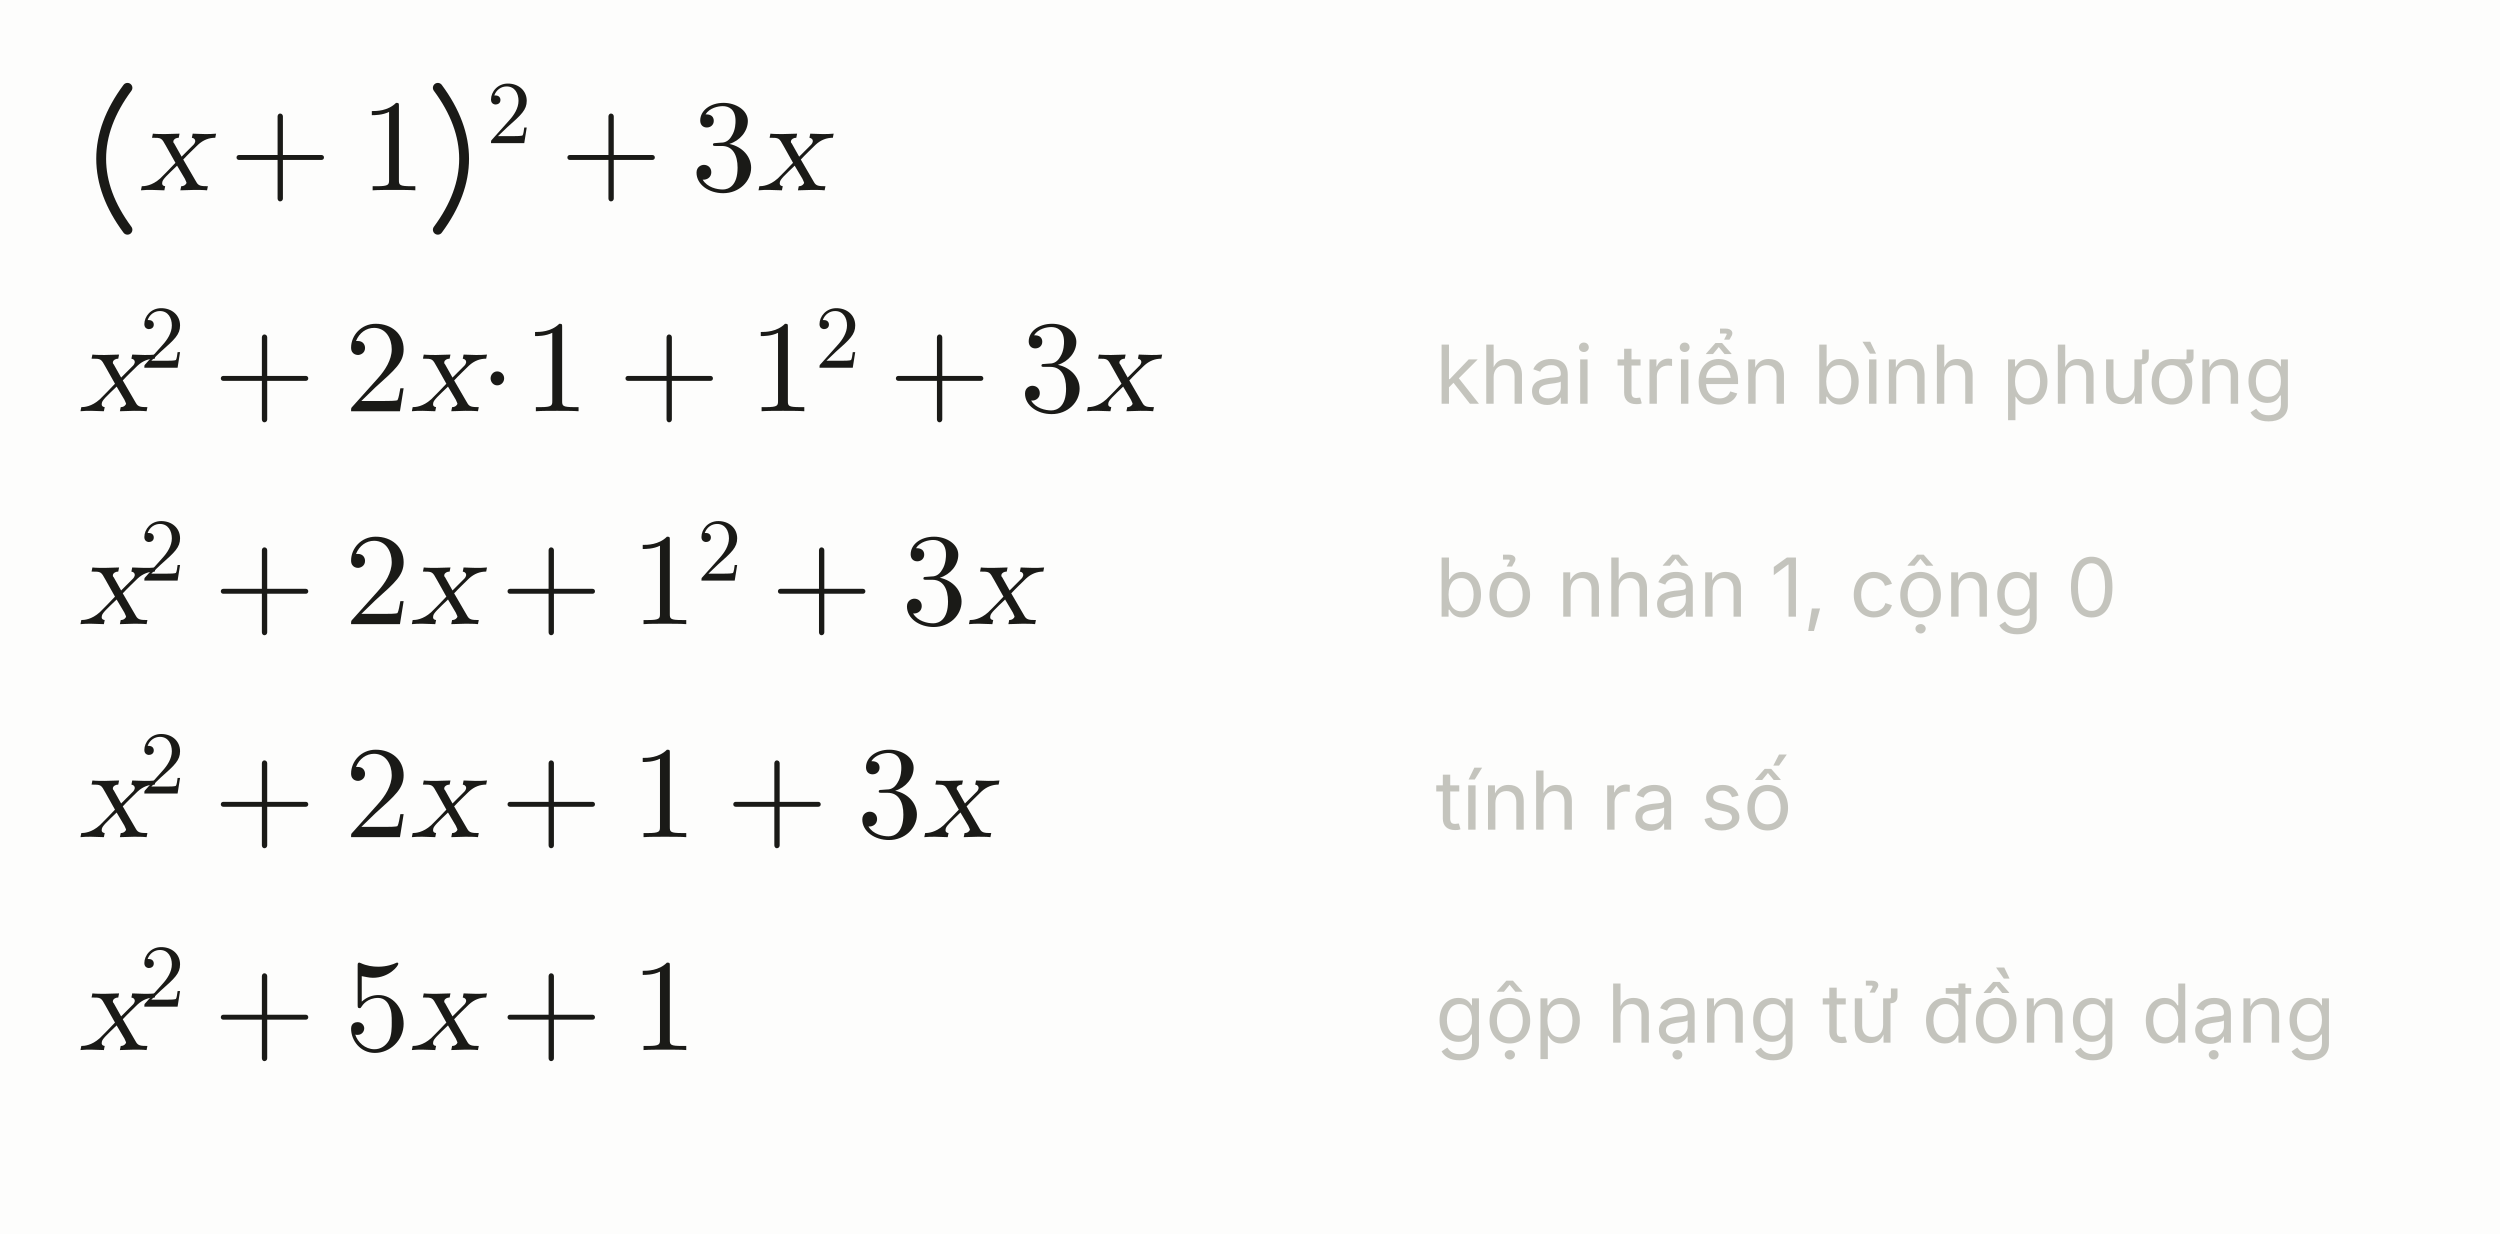
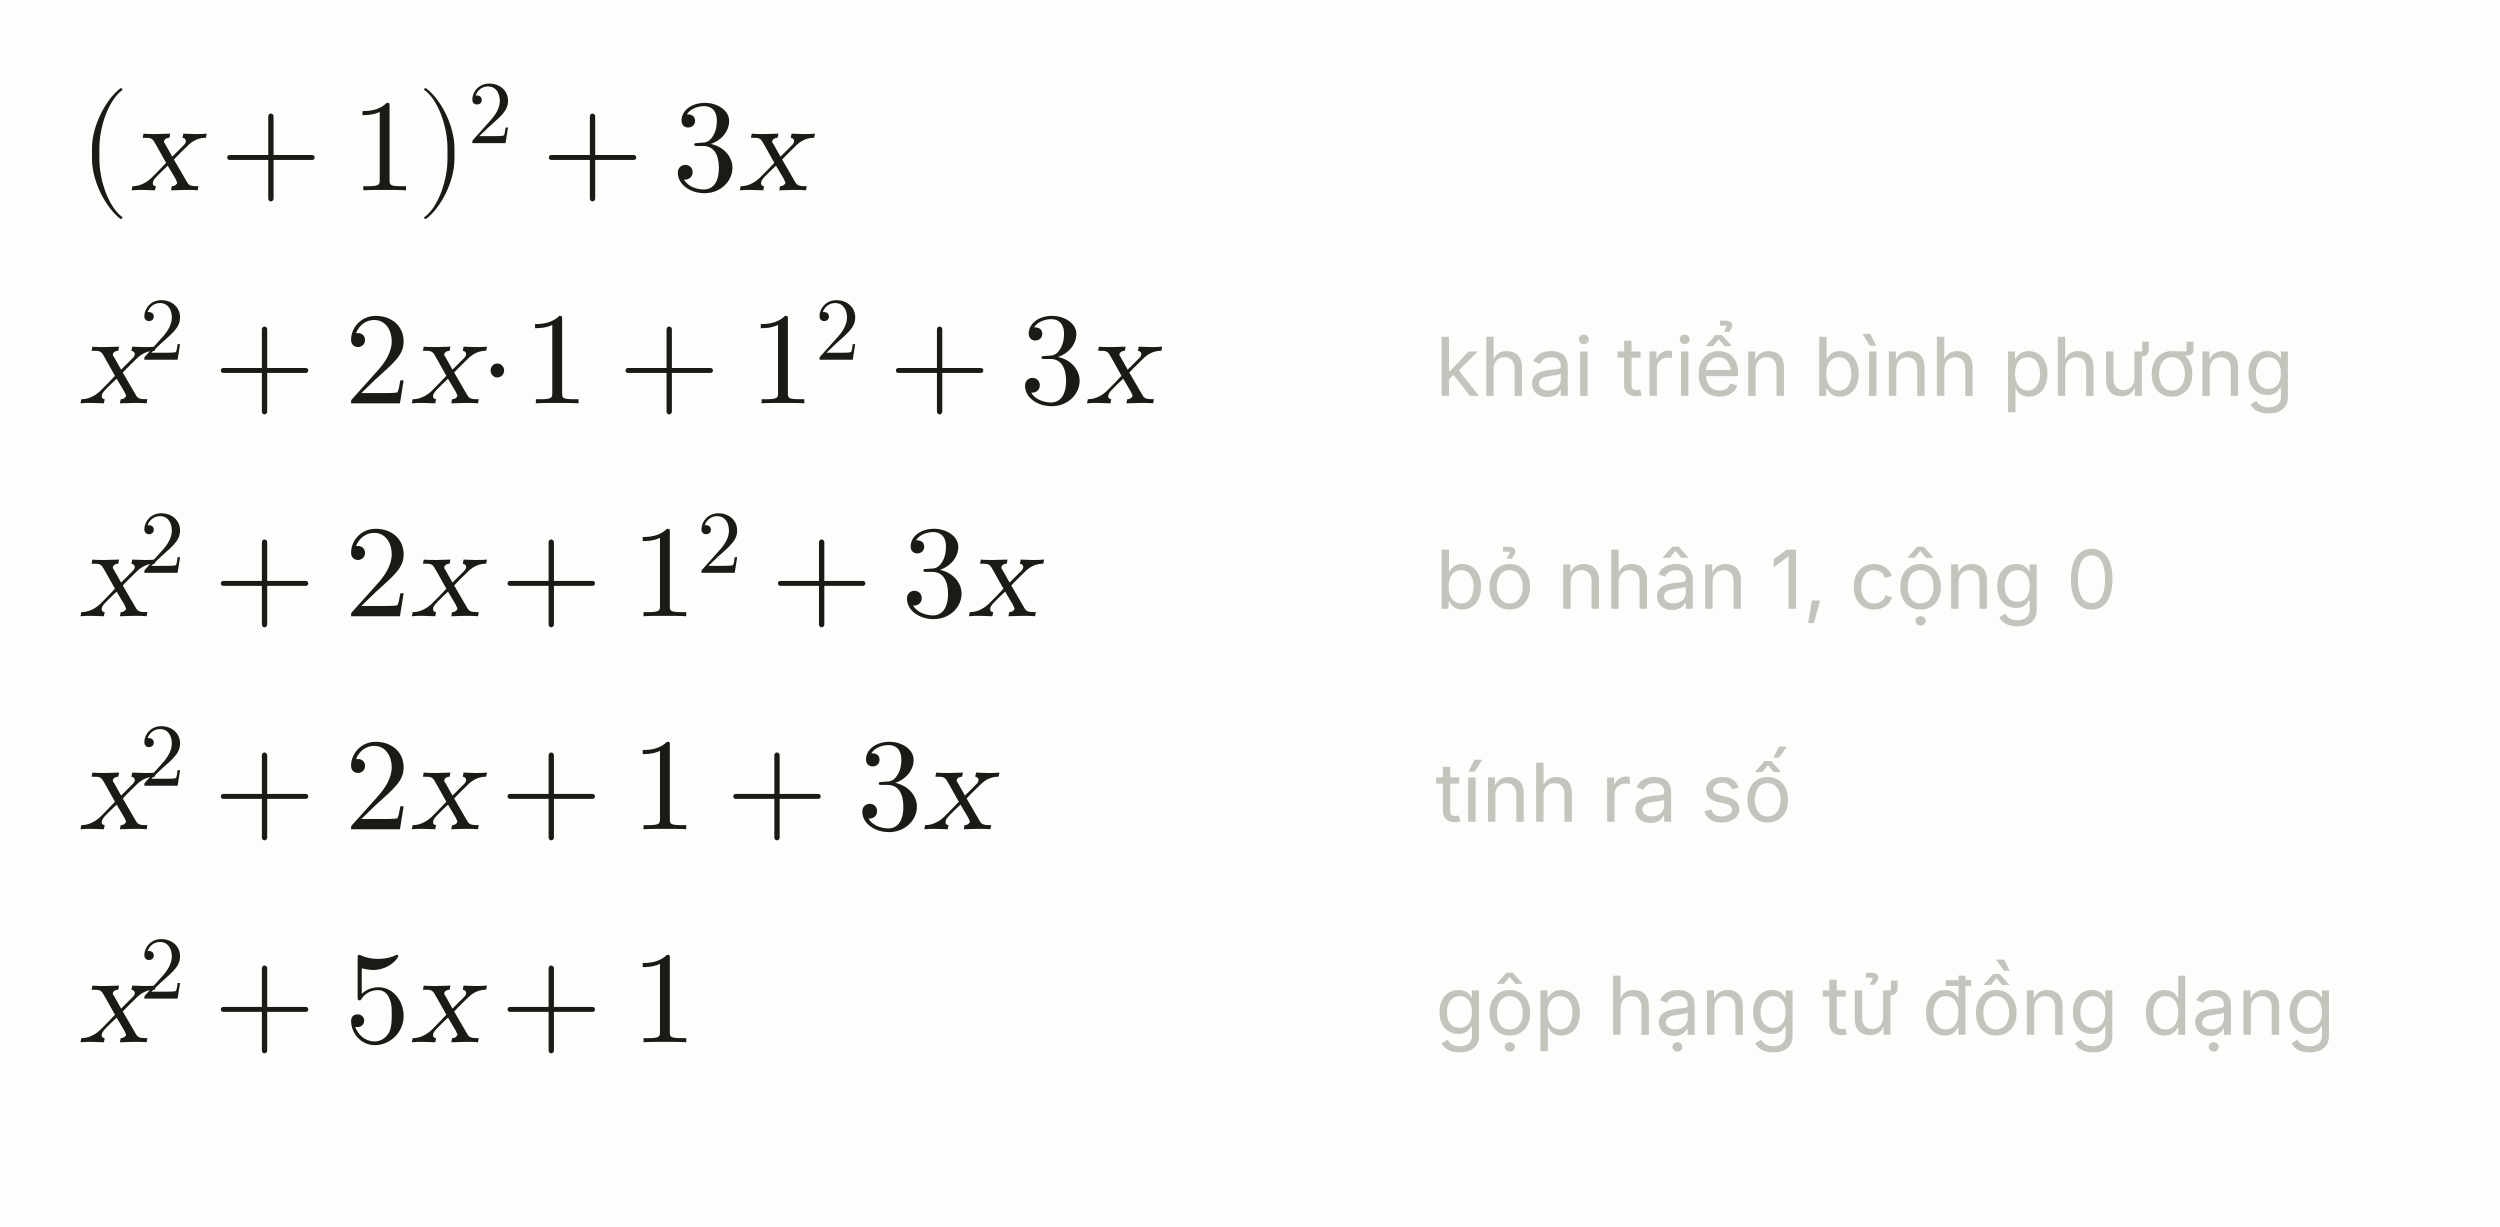
- <svg xmlns="http://www.w3.org/2000/svg" viewBox="-3 -3 95.13 46.958">
-   <rect fill="#FDFDFC" height="46.958" width="95.13" x="-3" y="-3" />
+ <svg xmlns="http://www.w3.org/2000/svg" viewBox="-3 -3 95.13 46.658">
+   <rect fill="#FDFDFC" height="46.658" width="95.13" x="-3" y="-3" />
  <defs>
    <pattern height="8" id="cv-pat-1" patternUnits="userSpaceOnUse" width="8">
      <rect fill="#0072B2" height="8" width="8" />
    </pattern>
    <pattern height="8" id="cv-pat-2" patternUnits="userSpaceOnUse" width="8">
      <rect fill="#9ED9F5" height="8" width="8" />
      <line stroke="#3E8BB5" stroke-width="1.2" x1="0" x2="8" y1="8" y2="0" />
      <line stroke="#3E8BB5" stroke-width="1.2" x1="-1" x2="1" y1="1" y2="-1" />
      <line stroke="#3E8BB5" stroke-width="1.2" x1="7" x2="9" y1="9" y2="7" />
    </pattern>
    <pattern height="8" id="cv-pat-3" patternUnits="userSpaceOnUse" width="8">
      <rect fill="#D55E00" height="8" width="8" />
      <line stroke="#8A3D00" stroke-width="1.2" x1="0" x2="8" y1="0" y2="8" />
      <line stroke="#8A3D00" stroke-width="1.2" x1="-1" x2="1" y1="7" y2="9" />
      <line stroke="#8A3D00" stroke-width="1.2" x1="7" x2="9" y1="-1" y2="1" />
    </pattern>
    <pattern height="8" id="cv-pat-4" patternUnits="userSpaceOnUse" width="8">
      <rect fill="#009E73" height="8" width="8" />
      <circle cx="4" cy="4" fill="#006147" r="1.4" />
    </pattern>
    <pattern height="8" id="cv-pat-5" patternUnits="userSpaceOnUse" width="8">
      <rect fill="#E69F00" height="8" width="8" />
      <line stroke="#9A6B00" stroke-width="1.2" x1="0" x2="8" y1="4" y2="4" />
      <line stroke="#9A6B00" stroke-width="1.2" x1="4" x2="4" y1="0" y2="8" />
    </pattern>
    <pattern height="8" id="cv-pat-6" patternUnits="userSpaceOnUse" width="8">
      <rect fill="#CC79A7" height="8" width="8" />
      <line stroke="#8A4E70" stroke-width="1.2" x1="0" x2="8" y1="4" y2="4" />
    </pattern>
    <pattern height="8" id="cv-pat-7" patternUnits="userSpaceOnUse" width="8">
      <rect fill="#F0E442" height="8" width="8" />
      <line stroke="#9C9400" stroke-width="1.2" x1="4" x2="4" y1="0" y2="8" />
    </pattern>
    <pattern height="8" id="cv-pat-8" patternUnits="userSpaceOnUse" width="8">
      <rect fill="#3A3A3A" height="8" width="8" />
      <line stroke="#000000" stroke-width="1.2" x1="0" x2="8" y1="0" y2="8" />
      <line stroke="#000000" stroke-width="1.2" x1="0" x2="8" y1="8" y2="0" />
    </pattern>
  </defs>
  <g class="cv-algebra">
    <g class="cv-alg-row">
-       <text data-el="r0-e1" fill="#1A1A17" font-family="'KaTeX_Main', 'Latin Modern Math', serif" font-size="5" font-style="italic" x="2.3" y="4.242">x</text>
-       <text data-el="r0-e3" fill="#1A1A17" font-family="'KaTeX_Main', 'Latin Modern Math', serif" font-size="5" x="5.72" y="4.242">+</text>
-       <text data-el="r0-e2" fill="#1A1A17" font-family="'KaTeX_Main', 'Latin Modern Math', serif" font-size="5" x="10.71" y="4.242">1</text>
-       <text data-el="r0-e4" fill="#1A1A17" font-family="'KaTeX_Main', 'Latin Modern Math', serif" font-size="3.4" x="15.51" y="2.448">2</text>
-       <text data-el="r0-e9" fill="#1A1A17" font-family="'KaTeX_Main', 'Latin Modern Math', serif" font-size="5" x="18.31" y="4.242">+</text>
-       <text data-el="r0-e6" fill="#1A1A17" font-family="'KaTeX_Main', 'Latin Modern Math', serif" font-size="5" x="23.3" y="4.242">3</text>
-       <text data-el="r0-e7" fill="#1A1A17" font-family="'KaTeX_Main', 'Latin Modern Math', serif" font-size="5" font-style="italic" x="25.8" y="4.242">x</text>
-       <path d="M1.85 0.342Q-0.15 3.042 1.85 5.742" data-el="r0-e5" fill="none" stroke="#1A1A17" stroke-linecap="round" stroke-linejoin="round" stroke-width="0.375" />
-       <path d="M13.66 0.342Q15.66 3.042 13.66 5.742" data-el="r0-e5" fill="none" stroke="#1A1A17" stroke-linecap="round" stroke-linejoin="round" stroke-width="0.375" />
-       <g>
-         <rect fill="none" height="5.4" rx="0.6" width="2.92" x="2" y="0.342" />
-       </g>
-       <g>
-         <rect fill="none" height="5.4" rx="0.6" width="3.1" x="10.41" y="0.342" />
-       </g>
-       <g>
-         <rect fill="none" height="5.4" rx="0.6" width="11.51" x="2" y="0.342" />
-       </g>
-       <g>
-         <rect fill="none" height="3.864" rx="0.6" width="2.3" x="15.21" y="-0.3" />
-       </g>
-       <g>
-         <rect fill="none" height="6.342" rx="0.6" width="17.81" x="-0.3" y="-0.3" />
-       </g>
-       <g>
-         <rect fill="none" height="5.4" rx="0.6" width="3.1" x="23" y="0.342" />
-       </g>
-       <g>
-         <rect fill="none" height="5.4" rx="0.6" width="2.92" x="25.5" y="0.342" />
-       </g>
-       <g>
-         <rect fill="none" height="5.4" rx="0.6" width="5.42" x="23" y="0.342" />
-       </g>
-       <g>
-         <rect fill="none" height="6.342" rx="0.6" width="28.72" x="-0.3" y="-0.3" />
-       </g>
-       <g>
-         <rect fill="none" height="6.942" rx="0.8" width="29.32" x="-0.6" y="-0.6" />
-       </g>
-     </g>
-     <g class="cv-alg-row">
-       <text data-el="r1-e1" fill="#1A1A17" font-family="'KaTeX_Main', 'Latin Modern Math', serif" font-size="5" font-style="italic" x="0" y="12.646">x</text>
-       <text data-el="r1-e10" fill="#1A1A17" font-family="'KaTeX_Main', 'Latin Modern Math', serif" font-size="3.4" x="2.32" y="10.99">2</text>
-       <text data-el="r1-e9" fill="#1A1A17" font-family="'KaTeX_Main', 'Latin Modern Math', serif" font-size="5" x="5.12" y="12.646">+</text>
-       <text data-el="r1-e12" fill="#1A1A17" font-family="'KaTeX_Main', 'Latin Modern Math', serif" font-size="5" x="10.11" y="12.646">2</text>
-       <text data-el="r1-e13" fill="#1A1A17" font-family="'KaTeX_Main', 'Latin Modern Math', serif" font-size="5" font-style="italic" x="12.61" y="12.646">x</text>
-       <text data-el="r1-e15" fill="#1A1A17" font-family="'KaTeX_Main', 'Latin Modern Math', serif" font-size="5" x="15.23" y="12.646">⋅</text>
-       <text data-el="r1-e14" fill="#1A1A17" font-family="'KaTeX_Main', 'Latin Modern Math', serif" font-size="5" x="16.92" y="12.646">1</text>
-       <text data-el="r1-e9" fill="#1A1A17" font-family="'KaTeX_Main', 'Latin Modern Math', serif" font-size="5" x="20.52" y="12.646">+</text>
-       <text data-el="r1-e2" fill="#1A1A17" font-family="'KaTeX_Main', 'Latin Modern Math', serif" font-size="5" x="25.51" y="12.646">1</text>
-       <text data-el="r1-e16" fill="#1A1A17" font-family="'KaTeX_Main', 'Latin Modern Math', serif" font-size="3.4" x="28.01" y="10.99">2</text>
-       <text data-el="r1-e9" fill="#1A1A17" font-family="'KaTeX_Main', 'Latin Modern Math', serif" font-size="5" x="30.81" y="12.646">+</text>
-       <text data-el="r1-e6" fill="#1A1A17" font-family="'KaTeX_Main', 'Latin Modern Math', serif" font-size="5" x="35.8" y="12.646">3</text>
-       <text data-el="r1-e7" fill="#1A1A17" font-family="'KaTeX_Main', 'Latin Modern Math', serif" font-size="5" font-style="italic" x="38.3" y="12.646">x</text>
-       <g>
-         <rect fill="none" height="5.4" rx="0.6" width="2.92" x="-0.3" y="8.746" />
-       </g>
-       <g>
-         <rect fill="none" height="3.864" rx="0.6" width="2.3" x="2.02" y="8.242" />
-       </g>
-       <g>
-         <rect fill="none" height="5.904" rx="0.6" width="4.62" x="-0.3" y="8.242" />
-       </g>
-       <g>
-         <rect fill="none" height="5.4" rx="0.6" width="3.1" x="9.81" y="8.746" />
-       </g>
-       <g>
-         <rect fill="none" height="5.4" rx="0.6" width="2.92" x="12.31" y="8.746" />
-       </g>
-       <g>
-         <rect fill="none" height="5.4" rx="0.6" width="3.1" x="16.62" y="8.746" />
-       </g>
-       <g>
-         <rect fill="none" height="5.4" rx="0.6" width="9.91" x="9.81" y="8.746" />
-       </g>
-       <g>
-         <rect fill="none" height="5.4" rx="0.6" width="3.1" x="25.21" y="8.746" />
-       </g>
-       <g>
-         <rect fill="none" height="3.864" rx="0.6" width="2.3" x="27.71" y="8.242" />
-       </g>
-       <g>
-         <rect fill="none" height="5.904" rx="0.6" width="4.8" x="25.21" y="8.242" />
-       </g>
-       <g>
-         <rect fill="none" height="5.4" rx="0.6" width="3.1" x="35.5" y="8.746" />
-       </g>
-       <g>
-         <rect fill="none" height="5.4" rx="0.6" width="2.92" x="38" y="8.746" />
-       </g>
-       <g>
-         <rect fill="none" height="5.4" rx="0.6" width="5.42" x="35.5" y="8.746" />
-       </g>
-       <g>
-         <rect fill="none" height="5.904" rx="0.6" width="41.22" x="-0.3" y="8.242" />
-       </g>
-       <g>
-         <rect fill="none" height="6.504" rx="0.8" width="41.82" x="-0.6" y="7.942" />
-       </g>
-       <text data-el="row1" fill="#C4C4BD" font-family="'Inter', 'Segoe UI', system-ui, sans-serif" font-size="3.1" x="51.62" y="12.361">khai triển bình phương</text>
-     </g>
-     <g class="cv-alg-row">
-       <text data-el="r2-e1" fill="#1A1A17" font-family="'KaTeX_Main', 'Latin Modern Math', serif" font-size="5" font-style="italic" x="0" y="20.75">x</text>
-       <text data-el="r2-e10" fill="#1A1A17" font-family="'KaTeX_Main', 'Latin Modern Math', serif" font-size="3.4" x="2.32" y="19.094">2</text>
-       <text data-el="r2-e9" fill="#1A1A17" font-family="'KaTeX_Main', 'Latin Modern Math', serif" font-size="5" x="5.12" y="20.75">+</text>
-       <text data-el="r2-e12" fill="#1A1A17" font-family="'KaTeX_Main', 'Latin Modern Math', serif" font-size="5" x="10.11" y="20.75">2</text>
-       <text data-el="r2-e13" fill="#1A1A17" font-family="'KaTeX_Main', 'Latin Modern Math', serif" font-size="5" font-style="italic" x="12.61" y="20.75">x</text>
-       <text data-el="r2-e9" fill="#1A1A17" font-family="'KaTeX_Main', 'Latin Modern Math', serif" font-size="5" x="16.03" y="20.75">+</text>
-       <text data-el="r2-e2" fill="#1A1A17" font-family="'KaTeX_Main', 'Latin Modern Math', serif" font-size="5" x="21.02" y="20.75">1</text>
-       <text data-el="r2-e16" fill="#1A1A17" font-family="'KaTeX_Main', 'Latin Modern Math', serif" font-size="3.4" x="23.52" y="19.094">2</text>
-       <text data-el="r2-e9" fill="#1A1A17" font-family="'KaTeX_Main', 'Latin Modern Math', serif" font-size="5" x="26.32" y="20.75">+</text>
-       <text data-el="r2-e6" fill="#1A1A17" font-family="'KaTeX_Main', 'Latin Modern Math', serif" font-size="5" x="31.31" y="20.75">3</text>
-       <text data-el="r2-e7" fill="#1A1A17" font-family="'KaTeX_Main', 'Latin Modern Math', serif" font-size="5" font-style="italic" x="33.81" y="20.75">x</text>
-       <g>
-         <rect fill="none" height="5.4" rx="0.6" width="2.92" x="-0.3" y="16.85" />
-       </g>
-       <g>
-         <rect fill="none" height="3.864" rx="0.6" width="2.3" x="2.02" y="16.346" />
-       </g>
-       <g>
-         <rect fill="none" height="5.904" rx="0.6" width="4.62" x="-0.3" y="16.346" />
-       </g>
-       <g>
-         <rect fill="none" height="5.4" rx="0.6" width="3.1" x="9.81" y="16.85" />
-       </g>
-       <g>
-         <rect fill="none" height="5.4" rx="0.6" width="2.92" x="12.31" y="16.85" />
-       </g>
-       <g>
-         <rect fill="none" height="5.4" rx="0.6" width="5.42" x="9.81" y="16.85" />
-       </g>
-       <g>
-         <rect fill="none" height="5.4" rx="0.6" width="3.1" x="20.72" y="16.85" />
-       </g>
-       <g>
-         <rect fill="none" height="3.864" rx="0.6" width="2.3" x="23.22" y="16.346" />
-       </g>
-       <g>
-         <rect fill="none" height="5.904" rx="0.6" width="4.8" x="20.72" y="16.346" />
-       </g>
-       <g>
-         <rect fill="none" height="5.4" rx="0.6" width="3.1" x="31.01" y="16.85" />
-       </g>
-       <g>
-         <rect fill="none" height="5.4" rx="0.6" width="2.92" x="33.51" y="16.85" />
-       </g>
-       <g>
-         <rect fill="none" height="5.4" rx="0.6" width="5.42" x="31.01" y="16.85" />
-       </g>
-       <g>
-         <rect fill="none" height="5.904" rx="0.6" width="36.73" x="-0.3" y="16.346" />
-       </g>
-       <g>
-         <rect fill="none" height="6.504" rx="0.8" width="37.33" x="-0.6" y="16.046" />
-       </g>
-       <text data-el="row2" fill="#C4C4BD" font-family="'Inter', 'Segoe UI', system-ui, sans-serif" font-size="3.1" x="51.62" y="20.465">bỏ nhân 1, cộng 0</text>
-     </g>
-     <g class="cv-alg-row">
-       <text data-el="r3-e1" fill="#1A1A17" font-family="'KaTeX_Main', 'Latin Modern Math', serif" font-size="5" font-style="italic" x="0" y="28.854">x</text>
-       <text data-el="r3-e10" fill="#1A1A17" font-family="'KaTeX_Main', 'Latin Modern Math', serif" font-size="3.4" x="2.32" y="27.198">2</text>
-       <text data-el="r3-e9" fill="#1A1A17" font-family="'KaTeX_Main', 'Latin Modern Math', serif" font-size="5" x="5.12" y="28.854">+</text>
-       <text data-el="r3-e12" fill="#1A1A17" font-family="'KaTeX_Main', 'Latin Modern Math', serif" font-size="5" x="10.11" y="28.854">2</text>
-       <text data-el="r3-e13" fill="#1A1A17" font-family="'KaTeX_Main', 'Latin Modern Math', serif" font-size="5" font-style="italic" x="12.61" y="28.854">x</text>
-       <text data-el="r3-e9" fill="#1A1A17" font-family="'KaTeX_Main', 'Latin Modern Math', serif" font-size="5" x="16.03" y="28.854">+</text>
-       <text data-el="r3-e20" fill="#1A1A17" font-family="'KaTeX_Main', 'Latin Modern Math', serif" font-size="5" x="21.02" y="28.854">1</text>
-       <text data-el="r3-e9" fill="#1A1A17" font-family="'KaTeX_Main', 'Latin Modern Math', serif" font-size="5" x="24.62" y="28.854">+</text>
-       <text data-el="r3-e6" fill="#1A1A17" font-family="'KaTeX_Main', 'Latin Modern Math', serif" font-size="5" x="29.61" y="28.854">3</text>
-       <text data-el="r3-e7" fill="#1A1A17" font-family="'KaTeX_Main', 'Latin Modern Math', serif" font-size="5" font-style="italic" x="32.11" y="28.854">x</text>
-       <g>
-         <rect fill="none" height="5.4" rx="0.6" width="2.92" x="-0.3" y="24.954" />
-       </g>
-       <g>
-         <rect fill="none" height="3.864" rx="0.6" width="2.3" x="2.02" y="24.45" />
-       </g>
-       <g>
-         <rect fill="none" height="5.904" rx="0.6" width="4.62" x="-0.3" y="24.45" />
-       </g>
-       <g>
-         <rect fill="none" height="5.4" rx="0.6" width="3.1" x="9.81" y="24.954" />
-       </g>
-       <g>
-         <rect fill="none" height="5.4" rx="0.6" width="2.92" x="12.31" y="24.954" />
-       </g>
-       <g>
-         <rect fill="none" height="5.4" rx="0.6" width="5.42" x="9.81" y="24.954" />
-       </g>
-       <g>
-         <rect fill="none" height="5.4" rx="0.6" width="3.1" x="20.72" y="24.954" />
-       </g>
-       <g>
-         <rect fill="none" height="5.4" rx="0.6" width="3.1" x="29.31" y="24.954" />
-       </g>
-       <g>
-         <rect fill="none" height="5.4" rx="0.6" width="2.92" x="31.81" y="24.954" />
-       </g>
-       <g>
-         <rect fill="none" height="5.4" rx="0.6" width="5.42" x="29.31" y="24.954" />
-       </g>
-       <g>
-         <rect fill="none" height="5.904" rx="0.6" width="35.03" x="-0.3" y="24.45" />
-       </g>
-       <g>
-         <rect fill="none" height="6.504" rx="0.8" width="35.63" x="-0.6" y="24.15" />
-       </g>
-       <text data-el="row3" fill="#C4C4BD" font-family="'Inter', 'Segoe UI', system-ui, sans-serif" font-size="3.1" x="51.62" y="28.569">tính ra số</text>
-     </g>
-     <g class="cv-alg-row">
-       <text data-el="r4-e1" fill="#1A1A17" font-family="'KaTeX_Main', 'Latin Modern Math', serif" font-size="5" font-style="italic" x="0" y="36.958">x</text>
-       <text data-el="r4-e10" fill="#1A1A17" font-family="'KaTeX_Main', 'Latin Modern Math', serif" font-size="3.4" x="2.32" y="35.302">2</text>
-       <text data-el="r4-e23" fill="#1A1A17" font-family="'KaTeX_Main', 'Latin Modern Math', serif" font-size="5" x="5.12" y="36.958">+</text>
-       <text data-el="r4-e21" fill="#1A1A17" font-family="'KaTeX_Main', 'Latin Modern Math', serif" font-size="5" x="10.11" y="36.958">5</text>
-       <text data-el="r4-e13" fill="#1A1A17" font-family="'KaTeX_Main', 'Latin Modern Math', serif" font-size="5" font-style="italic" x="12.61" y="36.958">x</text>
-       <text data-el="r4-e23" fill="#1A1A17" font-family="'KaTeX_Main', 'Latin Modern Math', serif" font-size="5" x="16.03" y="36.958">+</text>
-       <text data-el="r4-e20" fill="#1A1A17" font-family="'KaTeX_Main', 'Latin Modern Math', serif" font-size="5" x="21.02" y="36.958">1</text>
-       <g>
-         <rect fill="none" height="5.4" rx="0.6" width="2.92" x="-0.3" y="33.058" />
-       </g>
-       <g>
-         <rect fill="none" height="3.864" rx="0.6" width="2.3" x="2.02" y="32.554" />
-       </g>
-       <g>
-         <rect fill="none" height="5.904" rx="0.6" width="4.62" x="-0.3" y="32.554" />
-       </g>
-       <g>
-         <rect fill="none" height="5.4" rx="0.6" width="3.1" x="9.81" y="33.058" />
-       </g>
-       <g>
-         <rect fill="none" height="5.4" rx="0.6" width="2.92" x="12.31" y="33.058" />
-       </g>
-       <g>
-         <rect fill="none" height="5.4" rx="0.6" width="5.42" x="9.81" y="33.058" />
-       </g>
-       <g>
-         <rect fill="none" height="5.4" rx="0.6" width="3.1" x="20.72" y="33.058" />
-       </g>
-       <g>
-         <rect fill="none" height="5.904" rx="0.6" width="24.12" x="-0.3" y="32.554" />
-       </g>
-       <g>
-         <rect fill="none" height="6.504" rx="0.8" width="24.72" x="-0.6" y="32.254" />
-       </g>
-       <text data-el="row4" fill="#C4C4BD" font-family="'Inter', 'Segoe UI', system-ui, sans-serif" font-size="3.1" x="51.62" y="36.673">gộp hạng tử đồng dạng</text>
+       <text data-el="r0-e5" fill="#1A1A17" font-family="'KaTeX_Main', 'Latin Modern Math', serif" font-size="5" x="0" y="4.092">(</text>
+       <text data-el="r0-e1" fill="#1A1A17" font-family="'KaTeX_Main', 'Latin Modern Math', serif" font-size="5" font-style="italic" x="1.945" y="4.242">x</text>
+       <text data-el="r0-e3" fill="#1A1A17" font-family="'KaTeX_Main', 'Latin Modern Math', serif" font-size="5" x="5.365" y="4.242">+</text>
+       <text data-el="r0-e2" fill="#1A1A17" font-family="'KaTeX_Main', 'Latin Modern Math', serif" font-size="5" x="10.355" y="4.242">1</text>
+       <text data-el="r0-e5" fill="#1A1A17" font-family="'KaTeX_Main', 'Latin Modern Math', serif" font-size="5" x="12.855" y="4.092">)</text>
+       <text data-el="r0-e4" fill="#1A1A17" font-family="'KaTeX_Main', 'Latin Modern Math', serif" font-size="3.4" x="14.8" y="2.448">2</text>
+       <text data-el="r0-e9" fill="#1A1A17" font-family="'KaTeX_Main', 'Latin Modern Math', serif" font-size="5" x="17.6" y="4.242">+</text>
+       <text data-el="r0-e6" fill="#1A1A17" font-family="'KaTeX_Main', 'Latin Modern Math', serif" font-size="5" x="22.59" y="4.242">3</text>
+       <text data-el="r0-e7" fill="#1A1A17" font-family="'KaTeX_Main', 'Latin Modern Math', serif" font-size="5" font-style="italic" x="25.09" y="4.242">x</text>
+       <g>
+         <rect fill="none" height="5.4" rx="0.6" width="2.92" x="1.645" y="0.342" />
+       </g>
+       <g>
+         <rect fill="none" height="5.4" rx="0.6" width="3.1" x="10.055" y="0.342" />
+       </g>
+       <g>
+         <rect fill="none" height="5.4" rx="0.6" width="11.51" x="1.645" y="0.342" />
+       </g>
+       <g>
+         <rect fill="none" height="3.864" rx="0.6" width="2.3" x="14.5" y="-0.3" />
+       </g>
+       <g>
+         <rect fill="none" height="6.042" rx="0.6" width="17.1" x="-0.3" y="-0.3" />
+       </g>
+       <g>
+         <rect fill="none" height="5.4" rx="0.6" width="3.1" x="22.29" y="0.342" />
+       </g>
+       <g>
+         <rect fill="none" height="5.4" rx="0.6" width="2.92" x="24.79" y="0.342" />
+       </g>
+       <g>
+         <rect fill="none" height="5.4" rx="0.6" width="5.42" x="22.29" y="0.342" />
+       </g>
+       <g>
+         <rect fill="none" height="6.042" rx="0.6" width="28.01" x="-0.3" y="-0.3" />
+       </g>
+       <g>
+         <rect fill="none" height="6.642" rx="0.8" width="28.61" x="-0.6" y="-0.6" />
+       </g>
+     </g>
+     <g class="cv-alg-row">
+       <text data-el="r1-e1" fill="#1A1A17" font-family="'KaTeX_Main', 'Latin Modern Math', serif" font-size="5" font-style="italic" x="0" y="12.346">x</text>
+       <text data-el="r1-e10" fill="#1A1A17" font-family="'KaTeX_Main', 'Latin Modern Math', serif" font-size="3.4" x="2.32" y="10.69">2</text>
+       <text data-el="r1-e9" fill="#1A1A17" font-family="'KaTeX_Main', 'Latin Modern Math', serif" font-size="5" x="5.12" y="12.346">+</text>
+       <text data-el="r1-e12" fill="#1A1A17" font-family="'KaTeX_Main', 'Latin Modern Math', serif" font-size="5" x="10.11" y="12.346">2</text>
+       <text data-el="r1-e13" fill="#1A1A17" font-family="'KaTeX_Main', 'Latin Modern Math', serif" font-size="5" font-style="italic" x="12.61" y="12.346">x</text>
+       <text data-el="r1-e15" fill="#1A1A17" font-family="'KaTeX_Main', 'Latin Modern Math', serif" font-size="5" x="15.23" y="12.346">⋅</text>
+       <text data-el="r1-e14" fill="#1A1A17" font-family="'KaTeX_Main', 'Latin Modern Math', serif" font-size="5" x="16.92" y="12.346">1</text>
+       <text data-el="r1-e9" fill="#1A1A17" font-family="'KaTeX_Main', 'Latin Modern Math', serif" font-size="5" x="20.52" y="12.346">+</text>
+       <text data-el="r1-e2" fill="#1A1A17" font-family="'KaTeX_Main', 'Latin Modern Math', serif" font-size="5" x="25.51" y="12.346">1</text>
+       <text data-el="r1-e16" fill="#1A1A17" font-family="'KaTeX_Main', 'Latin Modern Math', serif" font-size="3.4" x="28.01" y="10.69">2</text>
+       <text data-el="r1-e9" fill="#1A1A17" font-family="'KaTeX_Main', 'Latin Modern Math', serif" font-size="5" x="30.81" y="12.346">+</text>
+       <text data-el="r1-e6" fill="#1A1A17" font-family="'KaTeX_Main', 'Latin Modern Math', serif" font-size="5" x="35.8" y="12.346">3</text>
+       <text data-el="r1-e7" fill="#1A1A17" font-family="'KaTeX_Main', 'Latin Modern Math', serif" font-size="5" font-style="italic" x="38.3" y="12.346">x</text>
+       <g>
+         <rect fill="none" height="5.4" rx="0.6" width="2.92" x="-0.3" y="8.446" />
+       </g>
+       <g>
+         <rect fill="none" height="3.864" rx="0.6" width="2.3" x="2.02" y="7.942" />
+       </g>
+       <g>
+         <rect fill="none" height="5.904" rx="0.6" width="4.62" x="-0.3" y="7.942" />
+       </g>
+       <g>
+         <rect fill="none" height="5.4" rx="0.6" width="3.1" x="9.81" y="8.446" />
+       </g>
+       <g>
+         <rect fill="none" height="5.4" rx="0.6" width="2.92" x="12.31" y="8.446" />
+       </g>
+       <g>
+         <rect fill="none" height="5.4" rx="0.6" width="3.1" x="16.62" y="8.446" />
+       </g>
+       <g>
+         <rect fill="none" height="5.4" rx="0.6" width="9.91" x="9.81" y="8.446" />
+       </g>
+       <g>
+         <rect fill="none" height="5.4" rx="0.6" width="3.1" x="25.21" y="8.446" />
+       </g>
+       <g>
+         <rect fill="none" height="3.864" rx="0.6" width="2.3" x="27.71" y="7.942" />
+       </g>
+       <g>
+         <rect fill="none" height="5.904" rx="0.6" width="4.8" x="25.21" y="7.942" />
+       </g>
+       <g>
+         <rect fill="none" height="5.4" rx="0.6" width="3.1" x="35.5" y="8.446" />
+       </g>
+       <g>
+         <rect fill="none" height="5.4" rx="0.6" width="2.92" x="38" y="8.446" />
+       </g>
+       <g>
+         <rect fill="none" height="5.4" rx="0.6" width="5.42" x="35.5" y="8.446" />
+       </g>
+       <g>
+         <rect fill="none" height="5.904" rx="0.6" width="41.22" x="-0.3" y="7.942" />
+       </g>
+       <g>
+         <rect fill="none" height="6.504" rx="0.8" width="41.82" x="-0.6" y="7.642" />
+       </g>
+       <text data-el="row1" fill="#C4C4BD" font-family="'Inter', 'Segoe UI', system-ui, sans-serif" font-size="3.1" x="51.62" y="12.061">khai triển bình phương</text>
+     </g>
+     <g class="cv-alg-row">
+       <text data-el="r2-e1" fill="#1A1A17" font-family="'KaTeX_Main', 'Latin Modern Math', serif" font-size="5" font-style="italic" x="0" y="20.45">x</text>
+       <text data-el="r2-e10" fill="#1A1A17" font-family="'KaTeX_Main', 'Latin Modern Math', serif" font-size="3.4" x="2.32" y="18.794">2</text>
+       <text data-el="r2-e9" fill="#1A1A17" font-family="'KaTeX_Main', 'Latin Modern Math', serif" font-size="5" x="5.12" y="20.45">+</text>
+       <text data-el="r2-e12" fill="#1A1A17" font-family="'KaTeX_Main', 'Latin Modern Math', serif" font-size="5" x="10.11" y="20.45">2</text>
+       <text data-el="r2-e13" fill="#1A1A17" font-family="'KaTeX_Main', 'Latin Modern Math', serif" font-size="5" font-style="italic" x="12.61" y="20.45">x</text>
+       <text data-el="r2-e9" fill="#1A1A17" font-family="'KaTeX_Main', 'Latin Modern Math', serif" font-size="5" x="16.03" y="20.45">+</text>
+       <text data-el="r2-e2" fill="#1A1A17" font-family="'KaTeX_Main', 'Latin Modern Math', serif" font-size="5" x="21.02" y="20.45">1</text>
+       <text data-el="r2-e16" fill="#1A1A17" font-family="'KaTeX_Main', 'Latin Modern Math', serif" font-size="3.4" x="23.52" y="18.794">2</text>
+       <text data-el="r2-e9" fill="#1A1A17" font-family="'KaTeX_Main', 'Latin Modern Math', serif" font-size="5" x="26.32" y="20.45">+</text>
+       <text data-el="r2-e6" fill="#1A1A17" font-family="'KaTeX_Main', 'Latin Modern Math', serif" font-size="5" x="31.31" y="20.45">3</text>
+       <text data-el="r2-e7" fill="#1A1A17" font-family="'KaTeX_Main', 'Latin Modern Math', serif" font-size="5" font-style="italic" x="33.81" y="20.45">x</text>
+       <g>
+         <rect fill="none" height="5.4" rx="0.6" width="2.92" x="-0.3" y="16.55" />
+       </g>
+       <g>
+         <rect fill="none" height="3.864" rx="0.6" width="2.3" x="2.02" y="16.046" />
+       </g>
+       <g>
+         <rect fill="none" height="5.904" rx="0.6" width="4.62" x="-0.3" y="16.046" />
+       </g>
+       <g>
+         <rect fill="none" height="5.4" rx="0.6" width="3.1" x="9.81" y="16.55" />
+       </g>
+       <g>
+         <rect fill="none" height="5.4" rx="0.6" width="2.92" x="12.31" y="16.55" />
+       </g>
+       <g>
+         <rect fill="none" height="5.4" rx="0.6" width="5.42" x="9.81" y="16.55" />
+       </g>
+       <g>
+         <rect fill="none" height="5.4" rx="0.6" width="3.1" x="20.72" y="16.55" />
+       </g>
+       <g>
+         <rect fill="none" height="3.864" rx="0.6" width="2.3" x="23.22" y="16.046" />
+       </g>
+       <g>
+         <rect fill="none" height="5.904" rx="0.6" width="4.8" x="20.72" y="16.046" />
+       </g>
+       <g>
+         <rect fill="none" height="5.4" rx="0.6" width="3.1" x="31.01" y="16.55" />
+       </g>
+       <g>
+         <rect fill="none" height="5.4" rx="0.6" width="2.92" x="33.51" y="16.55" />
+       </g>
+       <g>
+         <rect fill="none" height="5.4" rx="0.6" width="5.42" x="31.01" y="16.55" />
+       </g>
+       <g>
+         <rect fill="none" height="5.904" rx="0.6" width="36.73" x="-0.3" y="16.046" />
+       </g>
+       <g>
+         <rect fill="none" height="6.504" rx="0.8" width="37.33" x="-0.6" y="15.746" />
+       </g>
+       <text data-el="row2" fill="#C4C4BD" font-family="'Inter', 'Segoe UI', system-ui, sans-serif" font-size="3.1" x="51.62" y="20.165">bỏ nhân 1, cộng 0</text>
+     </g>
+     <g class="cv-alg-row">
+       <text data-el="r3-e1" fill="#1A1A17" font-family="'KaTeX_Main', 'Latin Modern Math', serif" font-size="5" font-style="italic" x="0" y="28.554">x</text>
+       <text data-el="r3-e10" fill="#1A1A17" font-family="'KaTeX_Main', 'Latin Modern Math', serif" font-size="3.4" x="2.32" y="26.898">2</text>
+       <text data-el="r3-e9" fill="#1A1A17" font-family="'KaTeX_Main', 'Latin Modern Math', serif" font-size="5" x="5.12" y="28.554">+</text>
+       <text data-el="r3-e12" fill="#1A1A17" font-family="'KaTeX_Main', 'Latin Modern Math', serif" font-size="5" x="10.11" y="28.554">2</text>
+       <text data-el="r3-e13" fill="#1A1A17" font-family="'KaTeX_Main', 'Latin Modern Math', serif" font-size="5" font-style="italic" x="12.61" y="28.554">x</text>
+       <text data-el="r3-e9" fill="#1A1A17" font-family="'KaTeX_Main', 'Latin Modern Math', serif" font-size="5" x="16.03" y="28.554">+</text>
+       <text data-el="r3-e20" fill="#1A1A17" font-family="'KaTeX_Main', 'Latin Modern Math', serif" font-size="5" x="21.02" y="28.554">1</text>
+       <text data-el="r3-e9" fill="#1A1A17" font-family="'KaTeX_Main', 'Latin Modern Math', serif" font-size="5" x="24.62" y="28.554">+</text>
+       <text data-el="r3-e6" fill="#1A1A17" font-family="'KaTeX_Main', 'Latin Modern Math', serif" font-size="5" x="29.61" y="28.554">3</text>
+       <text data-el="r3-e7" fill="#1A1A17" font-family="'KaTeX_Main', 'Latin Modern Math', serif" font-size="5" font-style="italic" x="32.11" y="28.554">x</text>
+       <g>
+         <rect fill="none" height="5.4" rx="0.6" width="2.92" x="-0.3" y="24.654" />
+       </g>
+       <g>
+         <rect fill="none" height="3.864" rx="0.6" width="2.3" x="2.02" y="24.15" />
+       </g>
+       <g>
+         <rect fill="none" height="5.904" rx="0.6" width="4.62" x="-0.3" y="24.15" />
+       </g>
+       <g>
+         <rect fill="none" height="5.4" rx="0.6" width="3.1" x="9.81" y="24.654" />
+       </g>
+       <g>
+         <rect fill="none" height="5.4" rx="0.6" width="2.92" x="12.31" y="24.654" />
+       </g>
+       <g>
+         <rect fill="none" height="5.4" rx="0.6" width="5.42" x="9.81" y="24.654" />
+       </g>
+       <g>
+         <rect fill="none" height="5.4" rx="0.6" width="3.1" x="20.72" y="24.654" />
+       </g>
+       <g>
+         <rect fill="none" height="5.4" rx="0.6" width="3.1" x="29.31" y="24.654" />
+       </g>
+       <g>
+         <rect fill="none" height="5.4" rx="0.6" width="2.92" x="31.81" y="24.654" />
+       </g>
+       <g>
+         <rect fill="none" height="5.4" rx="0.6" width="5.42" x="29.31" y="24.654" />
+       </g>
+       <g>
+         <rect fill="none" height="5.904" rx="0.6" width="35.03" x="-0.3" y="24.15" />
+       </g>
+       <g>
+         <rect fill="none" height="6.504" rx="0.8" width="35.63" x="-0.6" y="23.85" />
+       </g>
+       <text data-el="row3" fill="#C4C4BD" font-family="'Inter', 'Segoe UI', system-ui, sans-serif" font-size="3.1" x="51.62" y="28.269">tính ra số</text>
+     </g>
+     <g class="cv-alg-row">
+       <text data-el="r4-e1" fill="#1A1A17" font-family="'KaTeX_Main', 'Latin Modern Math', serif" font-size="5" font-style="italic" x="0" y="36.658">x</text>
+       <text data-el="r4-e10" fill="#1A1A17" font-family="'KaTeX_Main', 'Latin Modern Math', serif" font-size="3.4" x="2.32" y="35.002">2</text>
+       <text data-el="r4-e23" fill="#1A1A17" font-family="'KaTeX_Main', 'Latin Modern Math', serif" font-size="5" x="5.12" y="36.658">+</text>
+       <text data-el="r4-e21" fill="#1A1A17" font-family="'KaTeX_Main', 'Latin Modern Math', serif" font-size="5" x="10.11" y="36.658">5</text>
+       <text data-el="r4-e13" fill="#1A1A17" font-family="'KaTeX_Main', 'Latin Modern Math', serif" font-size="5" font-style="italic" x="12.61" y="36.658">x</text>
+       <text data-el="r4-e23" fill="#1A1A17" font-family="'KaTeX_Main', 'Latin Modern Math', serif" font-size="5" x="16.03" y="36.658">+</text>
+       <text data-el="r4-e20" fill="#1A1A17" font-family="'KaTeX_Main', 'Latin Modern Math', serif" font-size="5" x="21.02" y="36.658">1</text>
+       <g>
+         <rect fill="none" height="5.4" rx="0.6" width="2.92" x="-0.3" y="32.758" />
+       </g>
+       <g>
+         <rect fill="none" height="3.864" rx="0.6" width="2.3" x="2.02" y="32.254" />
+       </g>
+       <g>
+         <rect fill="none" height="5.904" rx="0.6" width="4.62" x="-0.3" y="32.254" />
+       </g>
+       <g>
+         <rect fill="none" height="5.4" rx="0.6" width="3.1" x="9.81" y="32.758" />
+       </g>
+       <g>
+         <rect fill="none" height="5.4" rx="0.6" width="2.92" x="12.31" y="32.758" />
+       </g>
+       <g>
+         <rect fill="none" height="5.4" rx="0.6" width="5.42" x="9.81" y="32.758" />
+       </g>
+       <g>
+         <rect fill="none" height="5.4" rx="0.6" width="3.1" x="20.72" y="32.758" />
+       </g>
+       <g>
+         <rect fill="none" height="5.904" rx="0.6" width="24.12" x="-0.3" y="32.254" />
+       </g>
+       <g>
+         <rect fill="none" height="6.504" rx="0.8" width="24.72" x="-0.6" y="31.954" />
+       </g>
+       <text data-el="row4" fill="#C4C4BD" font-family="'Inter', 'Segoe UI', system-ui, sans-serif" font-size="3.1" x="51.62" y="36.373">gộp hạng tử đồng dạng</text>
    </g>
  </g>
</svg>
